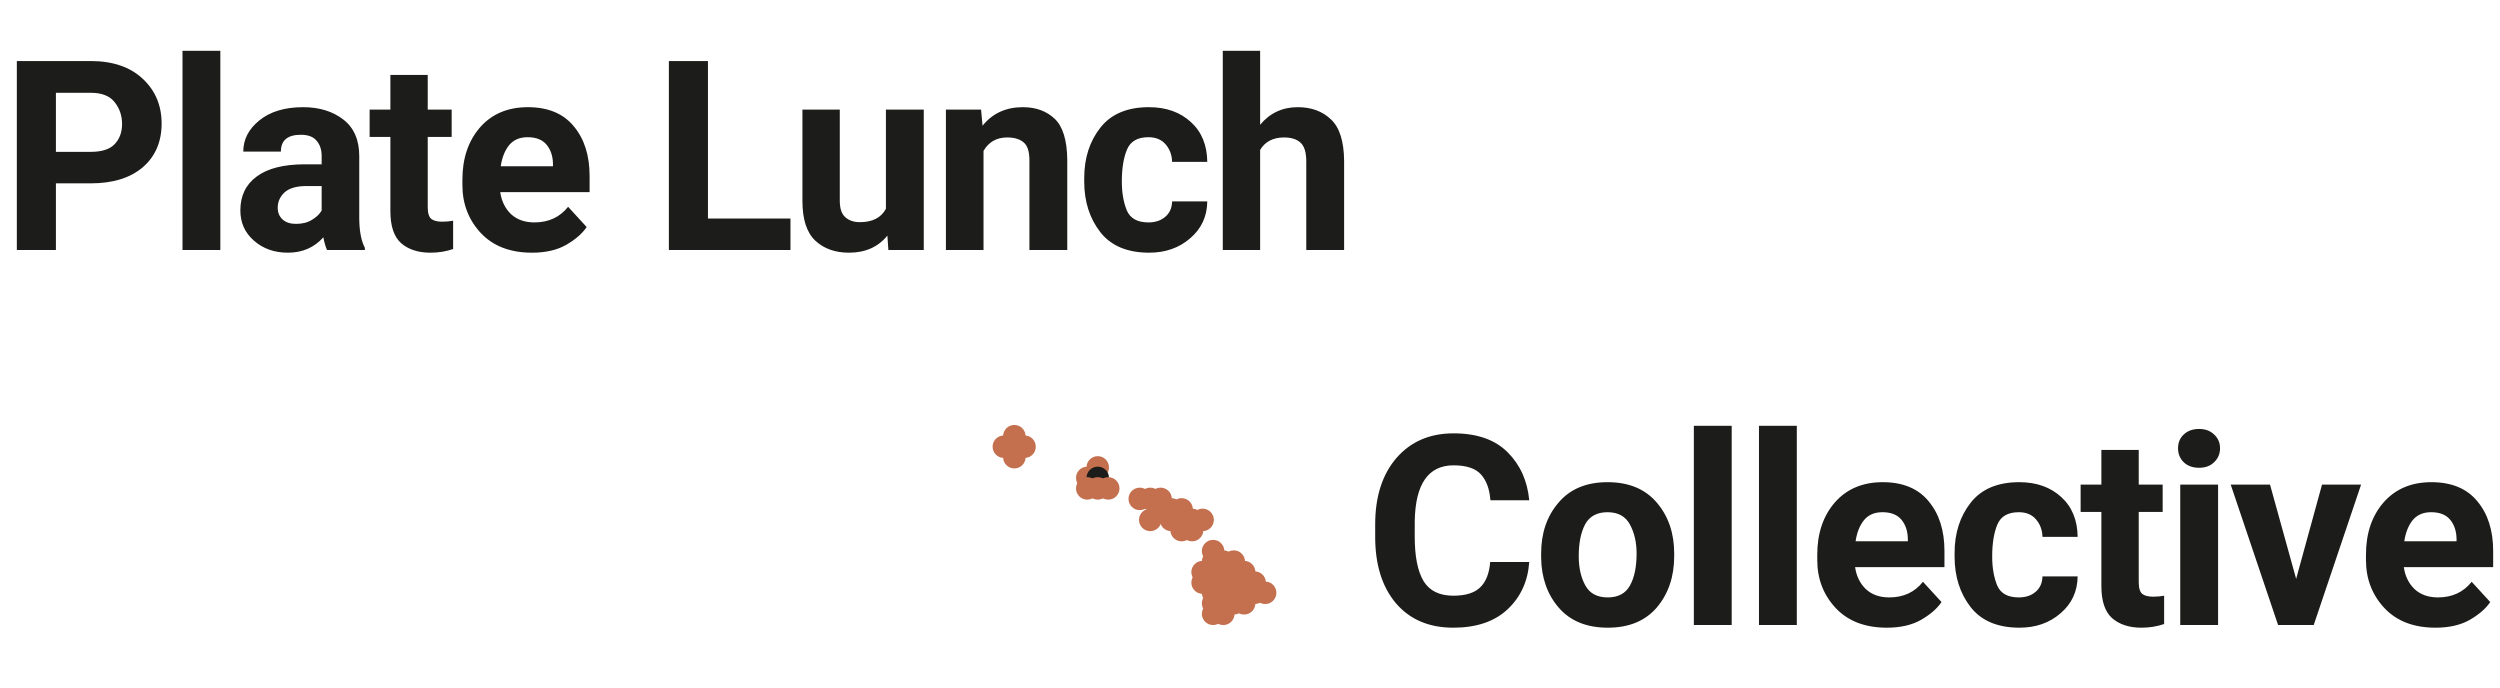
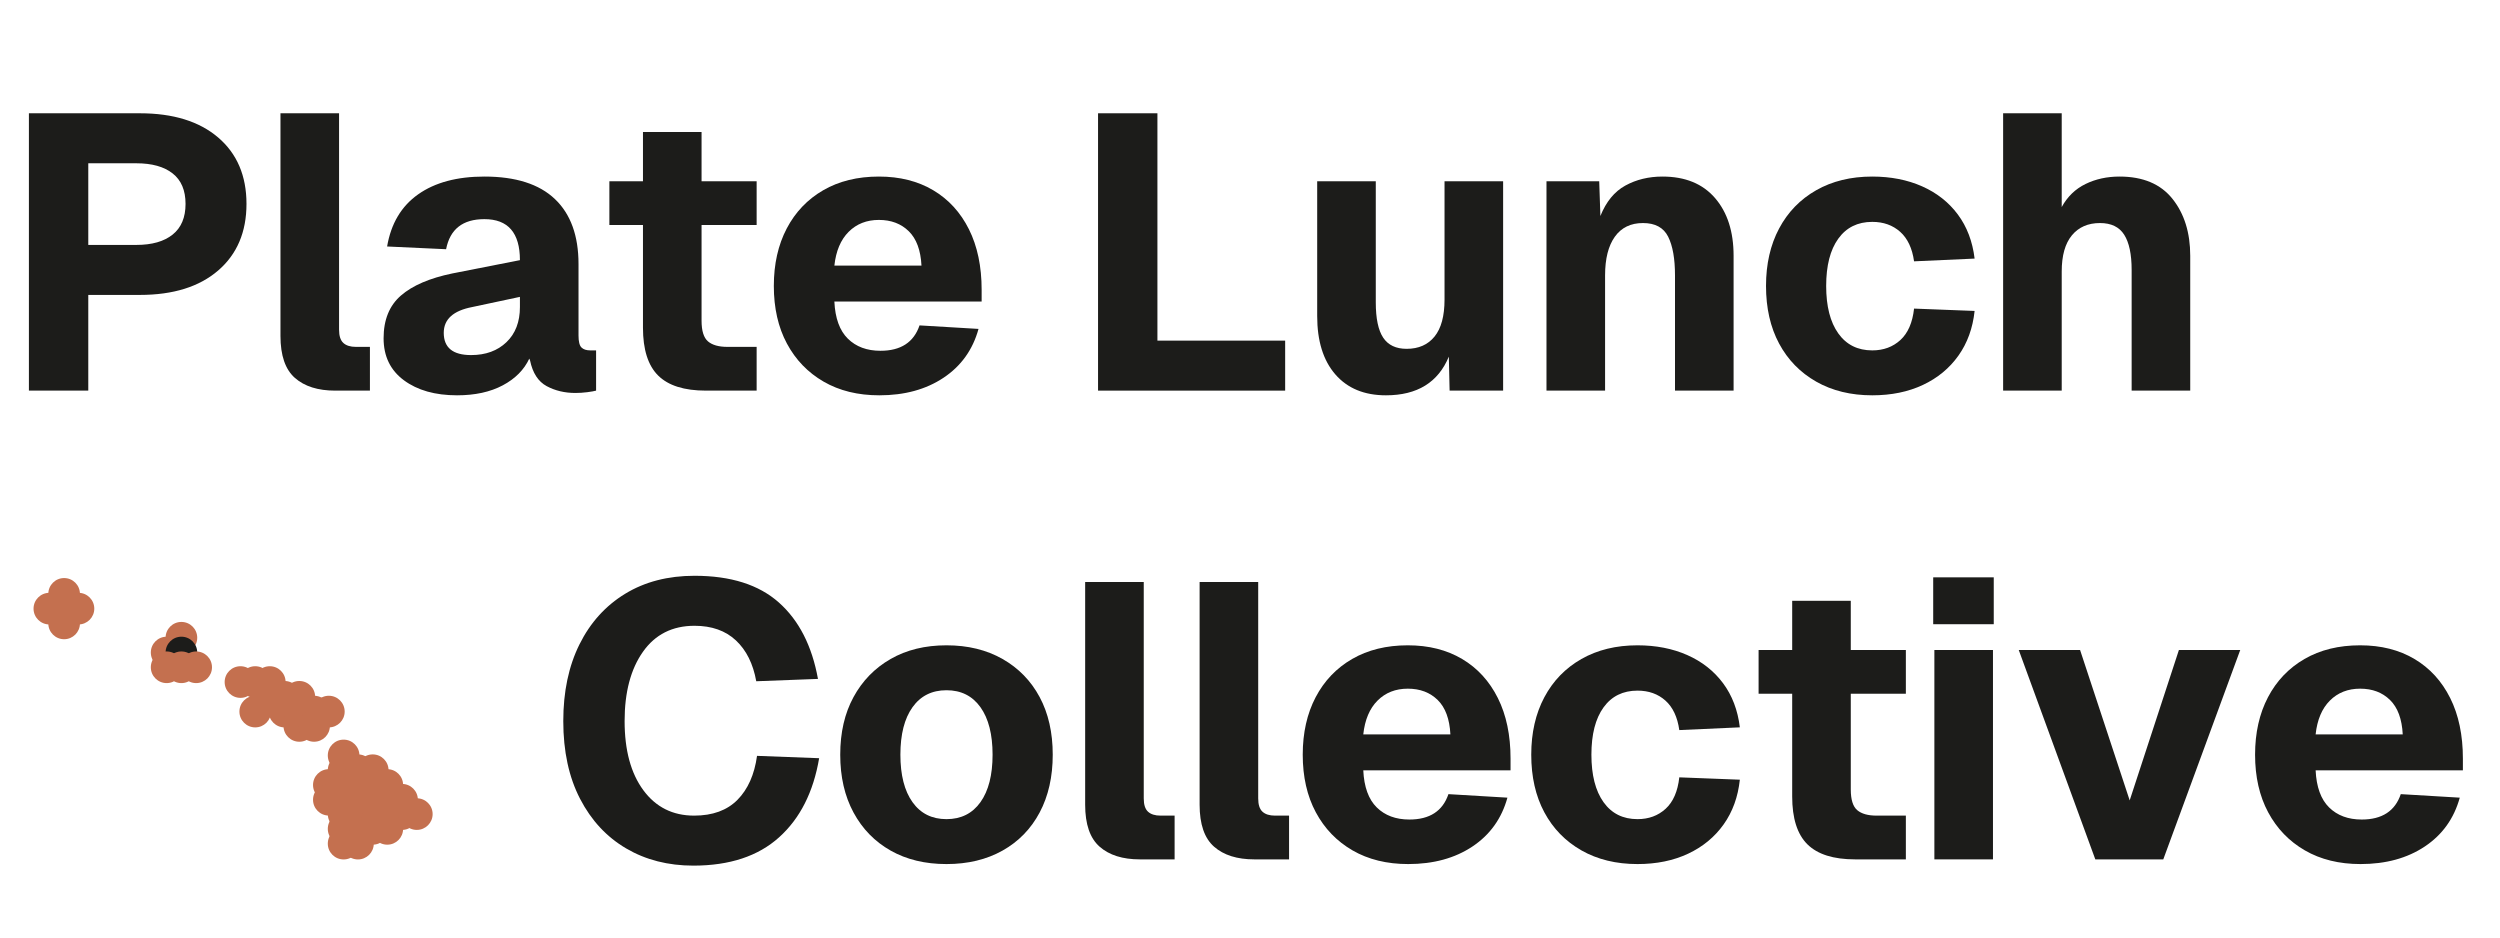
- <svg xmlns="http://www.w3.org/2000/svg" width="160" height="44" viewBox="0 0 160 44" fill="none">
-   <text x="0" y="16" font-family="system-ui, -apple-system, 'Segoe UI', Roboto, sans-serif" font-size="17" font-weight="700" letter-spacing="-0.34" fill="#1C1C1A">Plate Lunch</text>
-   <g transform="translate(62, 24) scale(0.016)">
+ <svg xmlns="http://www.w3.org/2000/svg" width="128" height="48" viewBox="0 0 128 48" fill="none">
+   <path transform="translate(0.000,20.000) scale(0.02,-0.02)" d="M74 0V710H358Q486 710 558.5 648.0Q631 586 631 478Q631 370 558.5 307.5Q486 245 358 245H226V0ZM226 373H349Q409 373 442.0 399.5Q475 426 475 478Q475 530 442.0 556.0Q409 582 349 582H226Z" fill="#1C1C1A" />
+   <path transform="translate(13.040,20.000) scale(0.02,-0.02)" d="M206 0Q140 0 103.0 32.5Q66 65 66 140V710H216V156Q216 132 227.0 122.0Q238 112 259 112H295V0Z" fill="#1C1C1A" />
+   <path transform="translate(18.900,20.000) scale(0.02,-0.02)" d="M225 -12Q141 -12 89.0 26.5Q37 65 37 134Q37 205 81.5 243.5Q126 282 213 300L386 334Q386 439 295 439Q212 439 197 362L46 369Q61 457 125.5 502.5Q190 548 295 548Q415 548 475.5 490.5Q536 433 536 324V141Q536 118 543.5 110.5Q551 103 566 103H581V0Q574 -2 558.5 -4.0Q543 -6 528 -6Q487 -6 454.5 11.5Q422 29 412 77L410 82Q390 39 342.0 13.5Q294 -12 225 -12ZM261 91Q317 91 351.5 124.0Q386 157 386 214V240L264 214Q191 200 191 148Q191 91 261 91Z" fill="#1C1C1A" />
+   <path transform="translate(30.380,20.000) scale(0.02,-0.02)" d="M288 0Q205 0 166.0 38.5Q127 77 127 161V424H41V536H127V662H277V536H418V424H277V179Q277 140 293.5 126.0Q310 112 343 112H418V0Z" fill="#1C1C1A" />
+   <path transform="translate(38.880,20.000) scale(0.02,-0.02)" d="M307 -12Q225 -12 164.5 23.0Q104 58 70.5 120.5Q37 183 37 268Q37 352 70.0 415.0Q103 478 163.5 513.0Q224 548 306 548Q386 548 445.0 513.0Q504 478 536.5 413.0Q569 348 569 258V228H192Q195 164 226.5 133.0Q258 102 310 102Q388 102 410 167L561 158Q539 78 471.5 33.0Q404 -12 307 -12ZM192 320H415Q412 379 382.5 408.0Q353 437 306 437Q259 437 228.5 406.5Q198 376 192 320Z" fill="#1C1C1A" />
+   <path transform="translate(54.740,20.000) scale(0.02,-0.02)" d="M74 0V710H226V128H553V0Z" fill="#1C1C1A" />
+   <path transform="translate(66.120,20.000) scale(0.02,-0.02)" d="M242 -12Q159 -12 112.5 41.5Q66 95 66 191V536H216V226Q216 164 235.0 135.5Q254 107 295 107Q341 107 366.5 138.5Q392 170 392 233V536H542V0H405L403 87Q362 -12 242 -12Z" fill="#1C1C1A" />
+   <path transform="translate(77.860,20.000) scale(0.02,-0.02)" d="M66 0V536H201L204 447Q226 502 268.0 525.0Q310 548 363 548Q450 548 497.5 493.0Q545 438 545 345V0H395V295Q395 359 377.5 394.0Q360 429 313 429Q266 429 241.0 394.0Q216 359 216 295V0Z" fill="#1C1C1A" />
+   <path transform="translate(89.680,20.000) scale(0.02,-0.02)" d="M309 -12Q227 -12 165.5 23.0Q104 58 70.5 120.5Q37 183 37 268Q37 352 70.5 415.0Q104 478 165.5 513.0Q227 548 309 548Q380 548 436.5 523.0Q493 498 528.0 451.0Q563 404 571 338L416 331Q409 381 380.5 406.5Q352 432 309 432Q253 432 222.0 389.0Q191 346 191 268Q191 190 222.0 146.5Q253 103 309 103Q352 103 381.0 129.5Q410 156 416 210L571 204Q564 138 529.5 89.5Q495 41 438.5 14.5Q382 -12 309 -12Z" fill="#1C1C1A" />
+   <path transform="translate(101.240,20.000) scale(0.02,-0.02)" d="M66 0V710H216V470Q238 510 277.0 529.0Q316 548 364 548Q454 548 499.5 491.0Q545 434 545 345V0H395V309Q395 369 376.0 399.0Q357 429 314 429Q268 429 242.0 397.5Q216 366 216 305V0Z" fill="#1C1C1A" />
+   <g transform="translate(0,26) scale(0.018)">
    <circle cx="182.4" cy="244.8" r="45" fill="#C4704F" />
    <circle cx="140.4" cy="286.8" r="45" fill="#C4704F" />
    <circle cx="182.4" cy="286.8" r="45" fill="#C4704F" />
    <circle cx="223.2" cy="286.8" r="45" fill="#C4704F" />
    <circle cx="182.4" cy="328.8" r="45" fill="#C4704F" />
    <circle cx="516" cy="369.6" r="45" fill="#C4704F" />
    <circle cx="474" cy="411.6" r="45" fill="#C4704F" />
    <circle cx="516" cy="411.6" r="45" fill="#1C1C1A" />
    <circle cx="474" cy="453.6" r="45" fill="#C4704F" />
    <circle cx="516" cy="453.6" r="45" fill="#C4704F" />
    <circle cx="558" cy="453.6" r="45" fill="#C4704F" />
    <circle cx="684" cy="495.6" r="45" fill="#C4704F" />
    <circle cx="726" cy="495.6" r="45" fill="#C4704F" />
    <circle cx="767.4" cy="495.6" r="45" fill="#C4704F" />
    <circle cx="767.4" cy="537.6" r="45" fill="#C4704F" />
    <circle cx="809.4" cy="537.6" r="45" fill="#C4704F" />
    <circle cx="851.4" cy="537.6" r="45" fill="#C4704F" />
    <circle cx="726" cy="579.6" r="45" fill="#C4704F" />
    <circle cx="809.4" cy="579.6" r="45" fill="#C4704F" />
    <circle cx="851.4" cy="579.6" r="45" fill="#C4704F" />
    <circle cx="893.4" cy="579.6" r="45" fill="#C4704F" />
    <circle cx="935.4" cy="579.6" r="45" fill="#C4704F" />
    <circle cx="851.4" cy="620.4" r="45" fill="#C4704F" />
    <circle cx="893.4" cy="620.4" r="45" fill="#C4704F" />
    <circle cx="977.4" cy="704.4" r="45" fill="#C4704F" />
    <circle cx="977.4" cy="746.4" r="45" fill="#C4704F" />
    <circle cx="1018.2" cy="746.4" r="45" fill="#C4704F" />
    <circle cx="1060.2" cy="746.4" r="45" fill="#C4704F" />
    <circle cx="935.4" cy="788.4" r="45" fill="#C4704F" />
    <circle cx="977.4" cy="788.4" r="45" fill="#C4704F" />
    <circle cx="1018.2" cy="788.4" r="45" fill="#C4704F" />
    <circle cx="1060.2" cy="788.4" r="45" fill="#C4704F" />
    <circle cx="1101.6" cy="788.4" r="45" fill="#C4704F" />
    <circle cx="935.4" cy="830.4" r="45" fill="#C4704F" />
    <circle cx="977.4" cy="830.4" r="45" fill="#C4704F" />
    <circle cx="1018.2" cy="830.4" r="45" fill="#C4704F" />
    <circle cx="1060.2" cy="830.4" r="45" fill="#C4704F" />
    <circle cx="1101.6" cy="830.4" r="45" fill="#C4704F" />
    <circle cx="1143.6" cy="830.4" r="45" fill="#C4704F" />
    <circle cx="977.4" cy="871.2" r="45" fill="#C4704F" />
    <circle cx="1018.2" cy="871.2" r="45" fill="#C4704F" />
    <circle cx="1060.2" cy="871.2" r="45" fill="#C4704F" />
    <circle cx="1101.6" cy="871.2" r="45" fill="#C4704F" />
    <circle cx="1143.6" cy="871.2" r="45" fill="#C4704F" />
    <circle cx="1185.6" cy="871.2" r="45" fill="#C4704F" />
    <circle cx="977.4" cy="913.2" r="45" fill="#C4704F" />
    <circle cx="1018.2" cy="913.2" r="45" fill="#C4704F" />
    <circle cx="1060.2" cy="913.2" r="45" fill="#C4704F" />
    <circle cx="1101.6" cy="913.2" r="45" fill="#C4704F" />
    <circle cx="977.4" cy="955.2" r="45" fill="#C4704F" />
    <circle cx="1018.2" cy="955.2" r="45" fill="#C4704F" />
  </g>
-   <text x="160" y="40" text-anchor="end" font-family="system-ui, -apple-system, 'Segoe UI', Roboto, sans-serif" font-size="17" font-weight="700" letter-spacing="-0.34" fill="#1C1C1A">Collective</text>
+   <path transform="translate(28.000,44.000) scale(0.02,-0.02)" d="M375 -16Q278 -16 203.0 28.0Q128 72 85.0 155.0Q42 238 42 354Q42 467 83.5 550.5Q125 634 200.5 680.0Q276 726 378 726Q517 726 594.0 657.5Q671 589 694 462L536 456Q524 523 484.0 560.5Q444 598 378 598Q293 598 246.0 531.5Q199 465 199 354Q199 242 247.0 177.0Q295 112 377 112Q448 112 488.0 152.5Q528 193 538 265L697 259Q675 129 594.5 56.5Q514 -16 375 -16Z" fill="#1C1C1A" />
+   <path transform="translate(42.280,44.000) scale(0.02,-0.02)" d="M309 -12Q227 -12 166.0 22.5Q105 57 71.0 120.0Q37 183 37 268Q37 353 71.0 415.5Q105 478 166.0 513.0Q227 548 309 548Q391 548 452.5 513.0Q514 478 547.5 415.5Q581 353 581 268Q581 183 547.5 120.0Q514 57 452.5 22.5Q391 -12 309 -12ZM309 103Q365 103 396.0 146.5Q427 190 427 268Q427 346 396.0 389.5Q365 433 309 433Q253 433 222.0 389.5Q191 346 191 268Q191 190 222.0 146.5Q253 103 309 103Z" fill="#1C1C1A" />
+   <path transform="translate(54.240,44.000) scale(0.02,-0.02)" d="M206 0Q140 0 103.0 32.5Q66 65 66 140V710H216V156Q216 132 227.0 122.0Q238 112 259 112H295V0Z" fill="#1C1C1A" />
+   <path transform="translate(60.100,44.000) scale(0.02,-0.02)" d="M206 0Q140 0 103.0 32.5Q66 65 66 140V710H216V156Q216 132 227.0 122.0Q238 112 259 112H295V0Z" fill="#1C1C1A" />
+   <path transform="translate(65.960,44.000) scale(0.02,-0.02)" d="M307 -12Q225 -12 164.5 23.0Q104 58 70.5 120.5Q37 183 37 268Q37 352 70.0 415.0Q103 478 163.5 513.0Q224 548 306 548Q386 548 445.0 513.0Q504 478 536.5 413.0Q569 348 569 258V228H192Q195 164 226.5 133.0Q258 102 310 102Q388 102 410 167L561 158Q539 78 471.5 33.0Q404 -12 307 -12ZM192 320H415Q412 379 382.5 408.0Q353 437 306 437Q259 437 228.5 406.5Q198 376 192 320Z" fill="#1C1C1A" />
+   <path transform="translate(77.660,44.000) scale(0.02,-0.02)" d="M309 -12Q227 -12 165.5 23.0Q104 58 70.5 120.5Q37 183 37 268Q37 352 70.5 415.0Q104 478 165.5 513.0Q227 548 309 548Q380 548 436.5 523.0Q493 498 528.0 451.0Q563 404 571 338L416 331Q409 381 380.5 406.5Q352 432 309 432Q253 432 222.0 389.0Q191 346 191 268Q191 190 222.0 146.5Q253 103 309 103Q352 103 381.0 129.5Q410 156 416 210L571 204Q564 138 529.5 89.5Q495 41 438.5 14.5Q382 -12 309 -12Z" fill="#1C1C1A" />
+   <path transform="translate(89.220,44.000) scale(0.02,-0.02)" d="M288 0Q205 0 166.0 38.5Q127 77 127 161V424H41V536H127V662H277V536H418V424H277V179Q277 140 293.5 126.0Q310 112 343 112H418V0Z" fill="#1C1C1A" />
+   <path transform="translate(97.720,44.000) scale(0.02,-0.02)" d="M66 0V536H216V0ZM63 602V722H218V602Z" fill="#1C1C1A" />
+   <path transform="translate(102.940,44.000) scale(0.02,-0.02)" d="M217 0 21 536H178L305 151L431 536H588L391 0Z" fill="#1C1C1A" />
+   <path transform="translate(114.720,44.000) scale(0.02,-0.02)" d="M307 -12Q225 -12 164.5 23.0Q104 58 70.5 120.5Q37 183 37 268Q37 352 70.0 415.0Q103 478 163.5 513.0Q224 548 306 548Q386 548 445.0 513.0Q504 478 536.5 413.0Q569 348 569 258V228H192Q195 164 226.5 133.0Q258 102 310 102Q388 102 410 167L561 158Q539 78 471.5 33.0Q404 -12 307 -12ZM192 320H415Q412 379 382.5 408.0Q353 437 306 437Q259 437 228.5 406.5Q198 376 192 320Z" fill="#1C1C1A" />
</svg>
